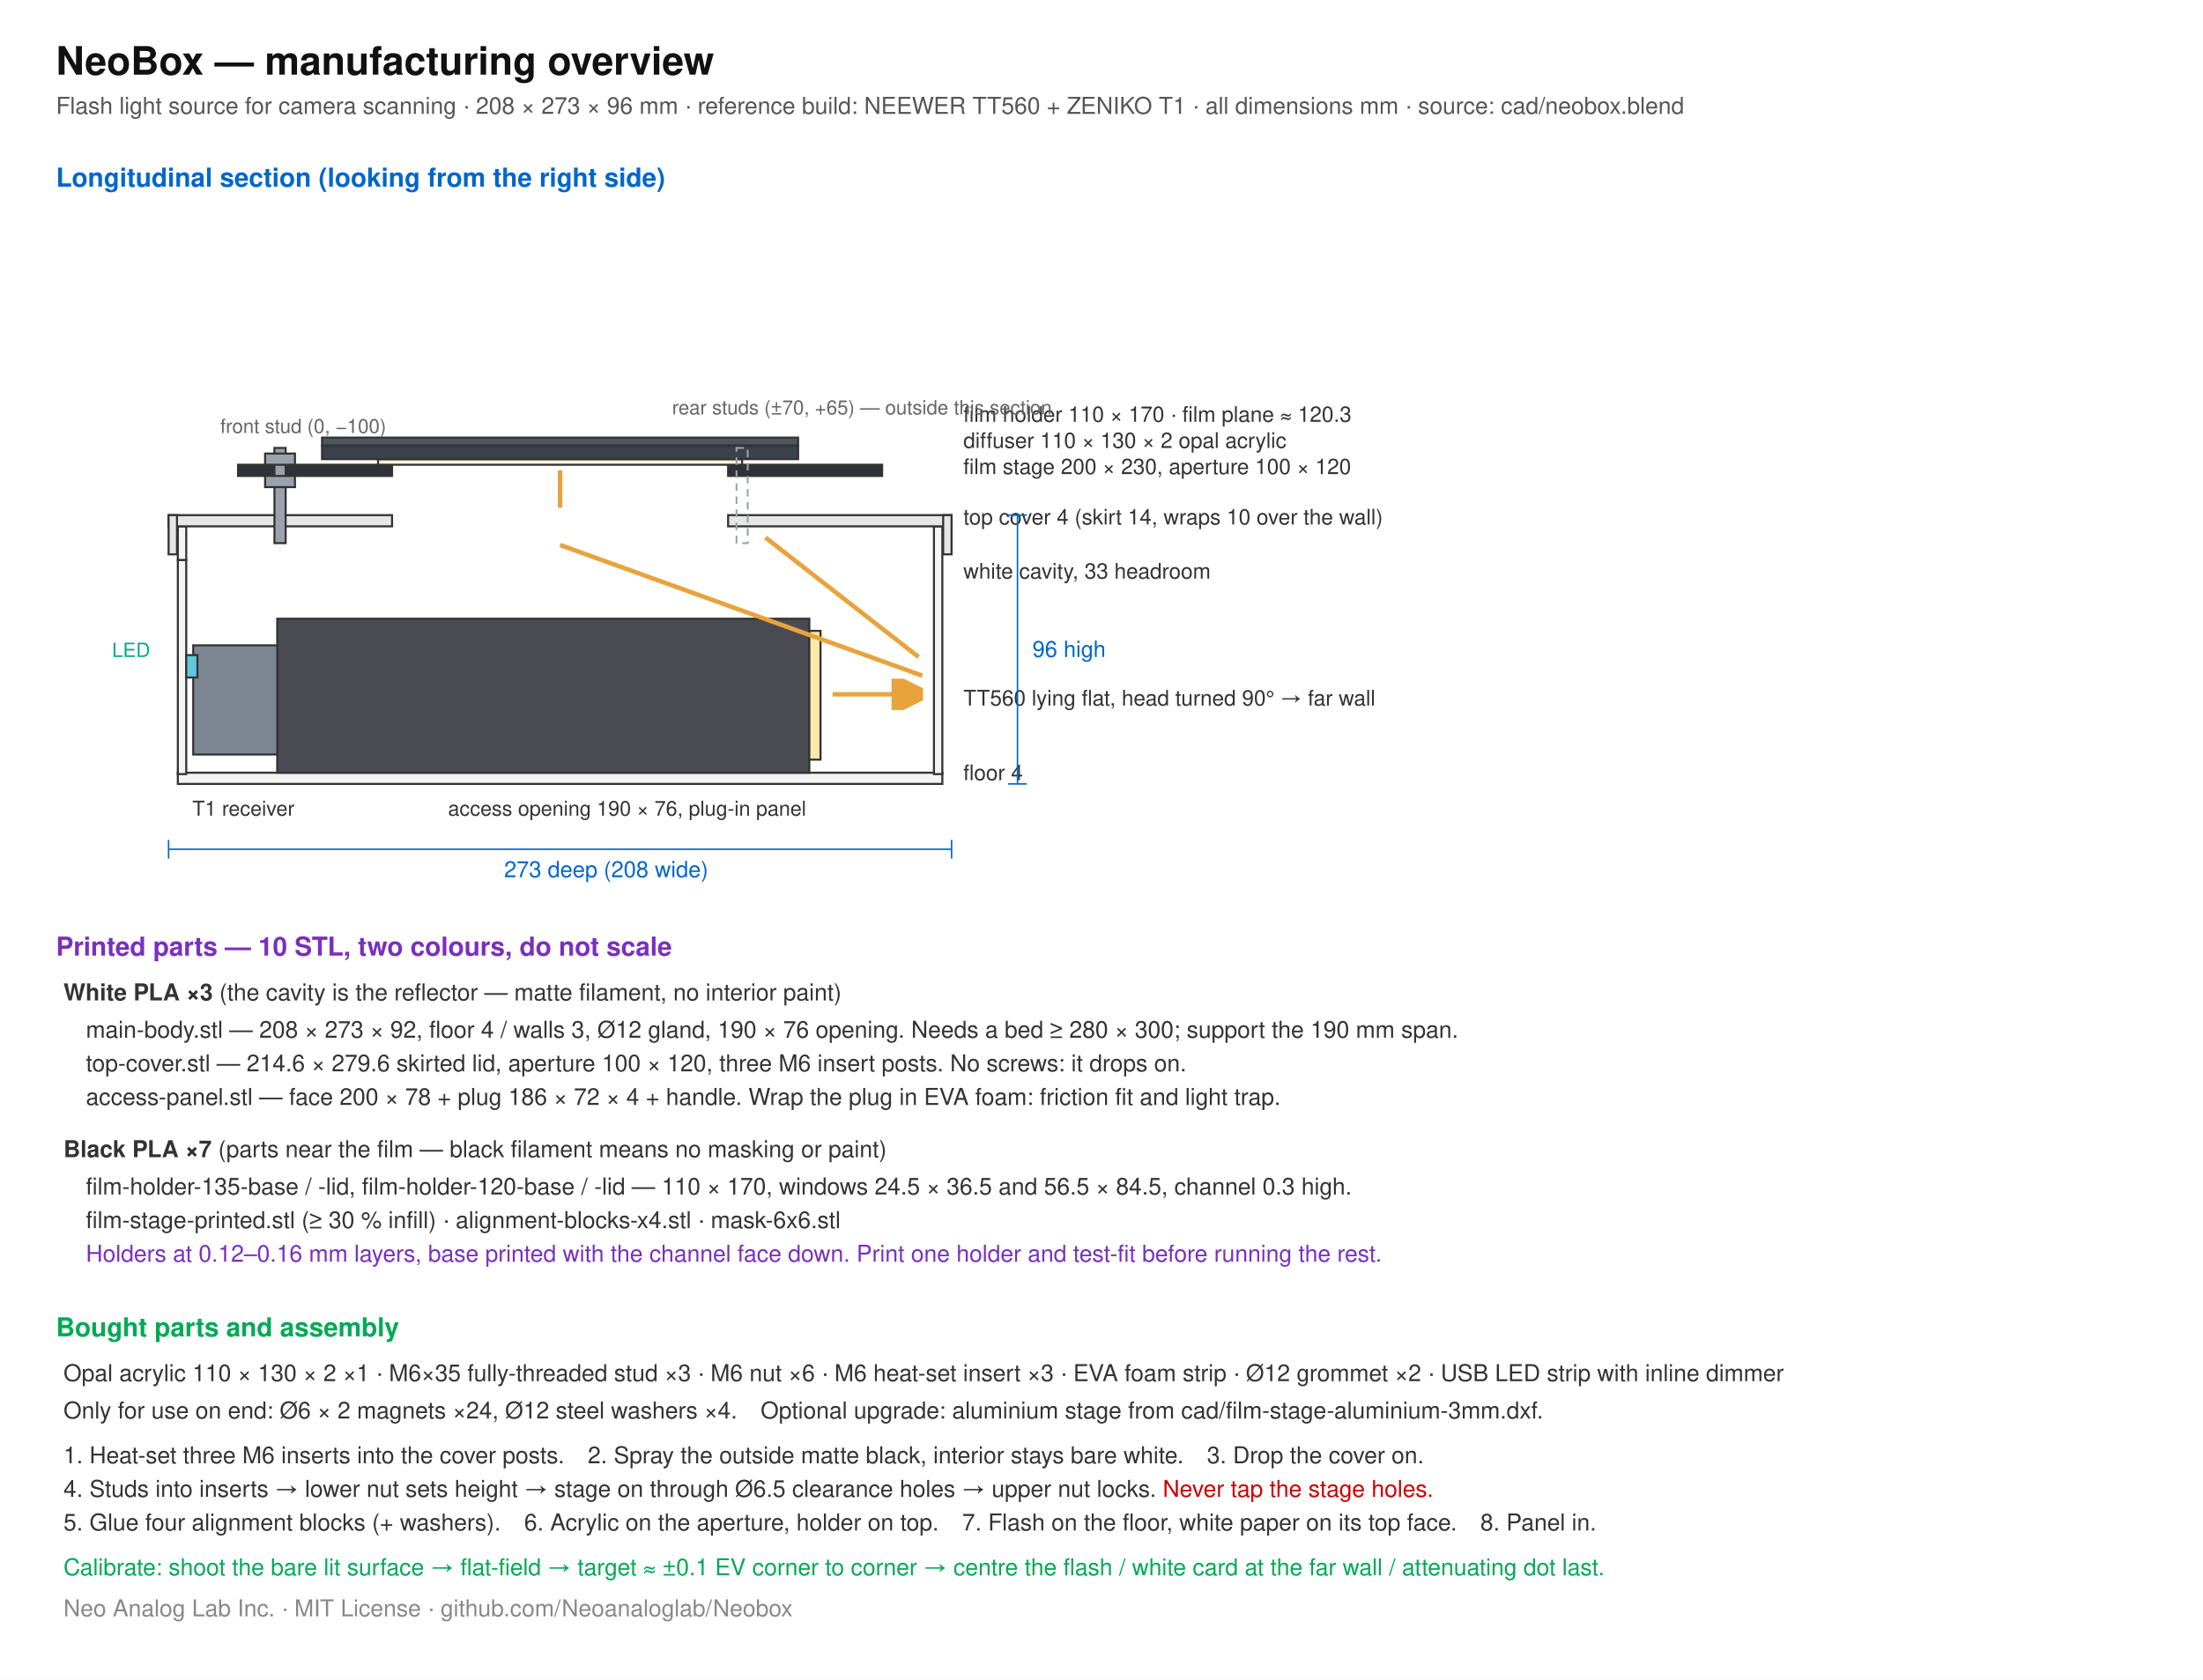
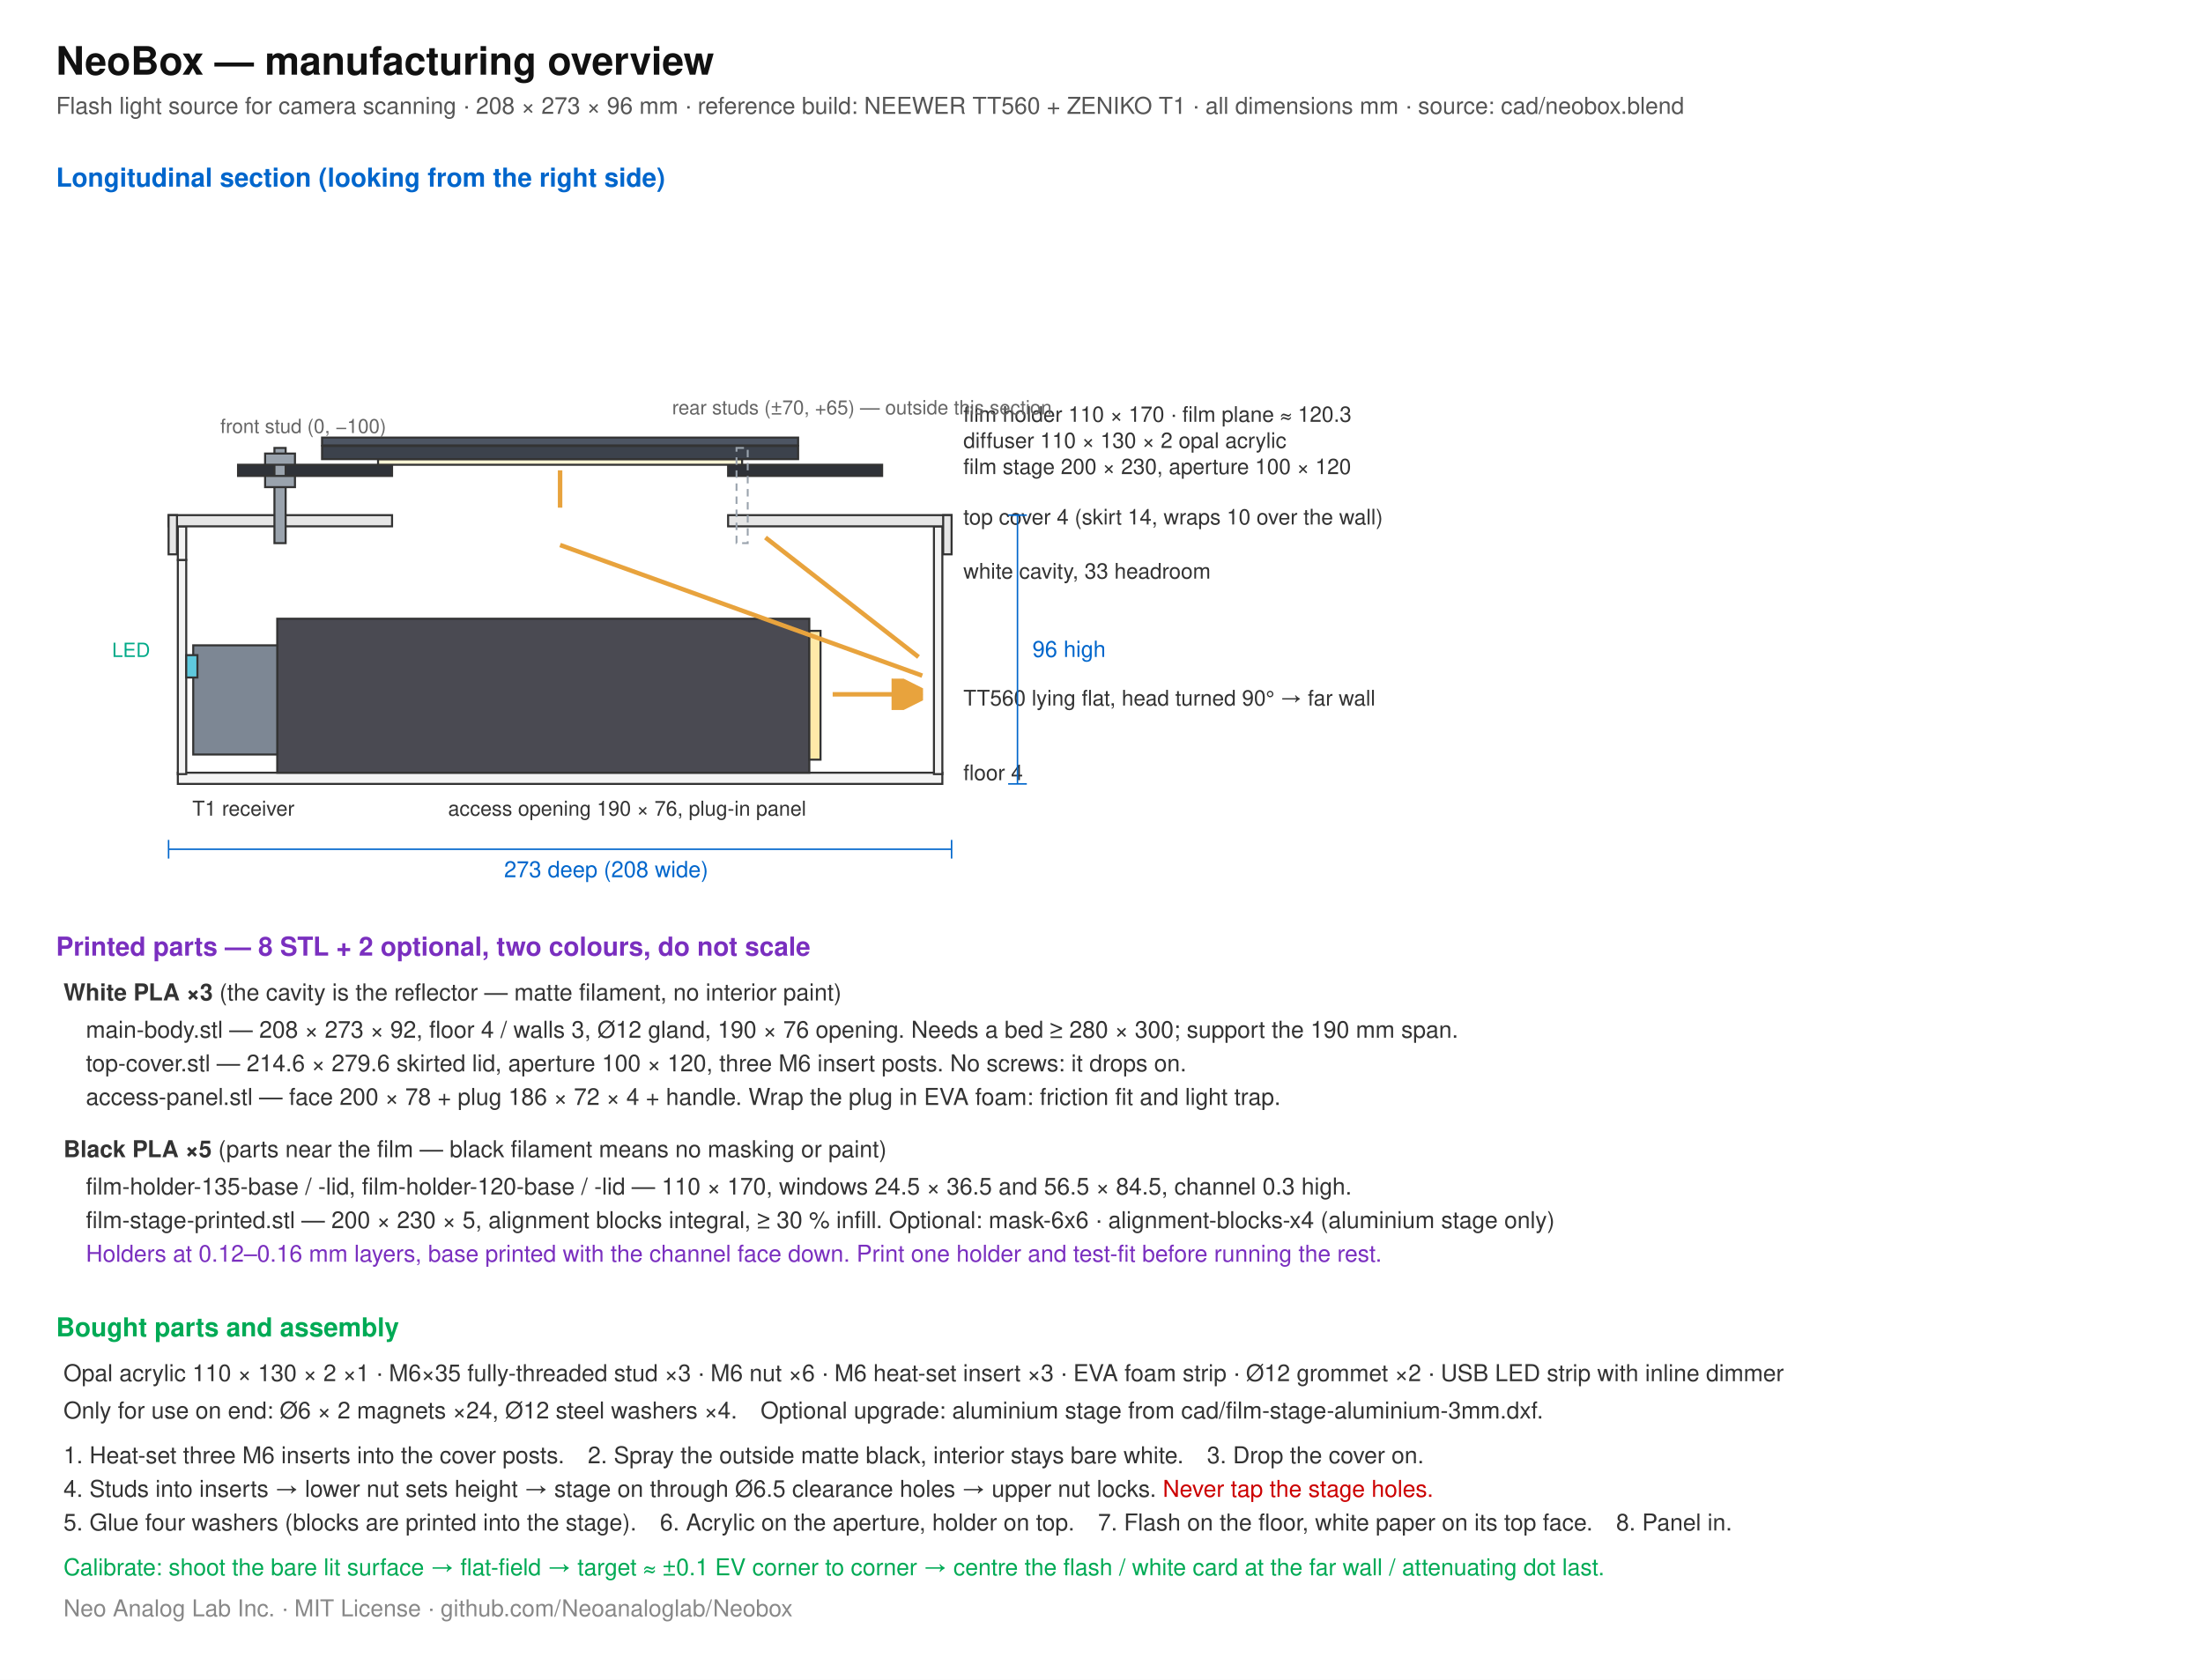
<svg xmlns="http://www.w3.org/2000/svg" width="1180" height="900" viewBox="0 0 1180 900" font-family="Helvetica, Arial, sans-serif">
  <rect width="1180" height="900" fill="#ffffff" />
  <text x="30" y="40" font-size="21" font-weight="bold" fill="#111">NeoBox — manufacturing overview</text>
  <text x="30" y="61" font-size="12.5" fill="#555">Flash light source for camera scanning · 208 × 273 × 96 mm · reference build: NEEWER TT560 + ZENIKO T1 · all dimensions mm · source: cad/neobox.blend</text>
  <text x="30" y="100" font-size="14" font-weight="bold" fill="#06c">Longitudinal section (looking from the right side)</text>
  <g stroke="#333" stroke-width="1.1">
    <rect x="95.25" y="414" width="409.5" height="6" fill="#f4f4f4" />
    <rect x="500.25" y="282" width="4.5" height="132.75" fill="#f4f4f4" />
    <rect x="95.25" y="300" width="4.5" height="114.75" fill="#f4f4f4" />
    <rect x="95.25" y="282" width="4.5" height="18" fill="#f4f4f4" />
    <rect x="90.3" y="276" width="119.7" height="6" fill="#e6e6e6" />
    <rect x="390" y="276" width="119.7" height="6" fill="#e6e6e6" />
    <rect x="90.3" y="276" width="4.5" height="21" fill="#e6e6e6" />
    <rect x="505.2" y="276" width="4.5" height="21" fill="#e6e6e6" />
    <rect x="148.5" y="331.5" width="285" height="82.5" fill="#4a4a52" />
    <rect x="433.5" y="338" width="6" height="69" fill="#ffe9a8" />
    <rect x="103.5" y="345.75" width="45" height="58.5" fill="#7d8794" />
    <rect x="99.75" y="351" width="6" height="12" fill="#5ec8dd" />
    <rect x="127.5" y="249" width="82.5" height="6" fill="#2f3238" />
    <rect x="390" y="249" width="82.5" height="6" fill="#2f3238" />
    <rect x="202.5" y="246" width="195" height="3" fill="#fff6d6" />
    <rect x="172.5" y="238.95" width="255" height="7.05" fill="#3c424c" />
    <rect x="172.5" y="234.45" width="255" height="4.2" fill="#4d5563" />
    <rect x="147" y="240" width="6" height="51" fill="#9aa3ad" />
    <rect x="142" y="255" width="16" height="6" fill="#9aa3ad" />
    <rect x="142" y="243" width="16" height="6" fill="#9aa3ad" />
  </g>
  <g stroke="#9aa3ad" stroke-width="1" stroke-dasharray="4 3" fill="none">
    <rect x="394.5" y="240" width="6" height="51" />
  </g>
  <g stroke="#e8a33d" stroke-width="2.4" fill="none" marker-end="url(#ar)">
    <defs>
      <marker id="ar" markerWidth="7" markerHeight="7" refX="6" refY="3.5" orient="auto">
        <path d="M0,0 L7,3.5 L0,7 z" fill="#e8a33d" />
      </marker>
    </defs>
    <path d="M446,372 L492,372" />
    <path d="M494,362 L300,292" />
    <path d="M492,352 L410,288" />
    <path d="M300,272 L300,252" />
  </g>
  <g font-size="11.5" fill="#333">
    <text x="516" y="418">floor 4</text>
    <text x="516" y="378">TT560 lying flat, head turned 90° → far wall</text>
    <text x="516" y="310">white cavity, 33 headroom</text>
    <text x="516" y="281">top cover 4 (skirt 14, wraps 10 over the wall)</text>
    <text x="516" y="254">film stage 200 × 230, aperture 100 × 120</text>
    <text x="516" y="240">diffuser 110 × 130 × 2 opal acrylic</text>
    <text x="516" y="226">film holder 110 × 170 · film plane ≈ 120.3</text>
    <text x="103" y="437" font-size="11">T1 receiver</text>
    <text x="240" y="437" font-size="11">access opening 190 × 76, plug-in panel</text>
    <text x="60" y="352" font-size="10.5" fill="#0a8">LED</text>
    <text x="118" y="232" font-size="10.5" fill="#666">front stud (0, −100)</text>
    <text x="360" y="222" font-size="10.5" fill="#666">rear studs (±70, +65) — outside this section</text>
  </g>
  <g stroke="#06c" stroke-width="0.8" fill="none">
    <path d="M90.3,455 L509.7,455" />
    <path d="M90.3,450 L90.3,460" />
    <path d="M509.7,450 L509.7,460" />
    <path d="M545,276 L545,420" />
    <path d="M540,276 L550,276" />
    <path d="M540,420 L550,420" />
  </g>
  <text x="270" y="470" font-size="12" fill="#06c">273 deep (208 wide)</text>
  <text x="553" y="352" font-size="12" fill="#06c">96 high</text>
-   <text x="30" y="512" font-size="14" font-weight="bold" fill="#7a2fbf">Printed parts — 10 STL, two colours, do not scale</text>
+   <text x="30" y="512" font-size="14" font-weight="bold" fill="#7a2fbf">Printed parts — 8 STL + 2 optional, two colours, do not scale</text>
  <g font-size="12.5" fill="#333">
    <text x="34" y="536">
      <tspan font-weight="bold">White PLA ×3</tspan> (the cavity is the reflector — matte filament, no interior paint)</text>
    <text x="46" y="556">main-body.stl — 208 × 273 × 92, floor 4 / walls 3, Ø12 gland, 190 × 76 opening. Needs a bed ≥ 280 × 300; support the 190 mm span.</text>
    <text x="46" y="574">top-cover.stl — 214.6 × 279.6 skirted lid, aperture 100 × 120, three M6 insert posts. No screws: it drops on.</text>
    <text x="46" y="592">access-panel.stl — face 200 × 78 + plug 186 × 72 × 4 + handle. Wrap the plug in EVA foam: friction fit and light trap.</text>
    <text x="34" y="620">
-       <tspan font-weight="bold">Black PLA ×7</tspan> (parts near the film — black filament means no masking or paint)</text>
+       <tspan font-weight="bold">Black PLA ×5</tspan> (parts near the film — black filament means no masking or paint)</text>
    <text x="46" y="640">film-holder-135-base / -lid, film-holder-120-base / -lid — 110 × 170, windows 24.5 × 36.5 and 56.5 × 84.5, channel 0.3 high.</text>
-     <text x="46" y="658">film-stage-printed.stl (≥ 30 % infill) · alignment-blocks-x4.stl · mask-6x6.stl</text>
+     <text x="46" y="658">film-stage-printed.stl — 200 × 230 × 5, alignment blocks integral, ≥ 30 % infill.  Optional: mask-6x6 · alignment-blocks-x4 (aluminium stage only)</text>
    <text x="46" y="676" fill="#7a2fbf">Holders at 0.12–0.16 mm layers, base printed with the channel face down. Print one holder and test-fit before running the rest.</text>
  </g>
  <text x="30" y="716" font-size="14" font-weight="bold" fill="#0a5">Bought parts and assembly</text>
  <g font-size="12.5" fill="#333">
    <text x="34" y="740">Opal acrylic 110 × 130 × 2 ×1 · M6×35 fully-threaded stud ×3 · M6 nut ×6 · M6 heat-set insert ×3 · EVA foam strip · Ø12 grommet ×2 · USB LED strip with inline dimmer</text>
    <text x="34" y="760">Only for use on end: Ø6 × 2 magnets ×24, Ø12 steel washers ×4.　Optional upgrade: aluminium stage from cad/film-stage-aluminium-3mm.dxf.</text>
    <text x="34" y="784">1. Heat-set three M6 inserts into the cover posts.　2. Spray the outside matte black, interior stays bare white.　3. Drop the cover on.</text>
    <text x="34" y="802">4. Studs into inserts → lower nut sets height → stage on through Ø6.5 clearance holes → upper nut locks. <tspan fill="#c00">Never tap the stage holes.</tspan>
    </text>
-     <text x="34" y="820">5. Glue four alignment blocks (+ washers).　6. Acrylic on the aperture, holder on top.　7. Flash on the floor, white paper on its top face.　8. Panel in.</text>
+     <text x="34" y="820">5. Glue four washers (blocks are printed into the stage).　6. Acrylic on the aperture, holder on top.　7. Flash on the floor, white paper on its top face.　8. Panel in.</text>
    <text x="34" y="844" fill="#0a5">Calibrate: shoot the bare lit surface → flat-field → target ≈ ±0.1 EV corner to corner → centre the flash / white card at the far wall / attenuating dot last.</text>
    <text x="34" y="866" fill="#888">Neo Analog Lab Inc. · MIT License · github.com/Neoanaloglab/Neobox</text>
  </g>
</svg>
